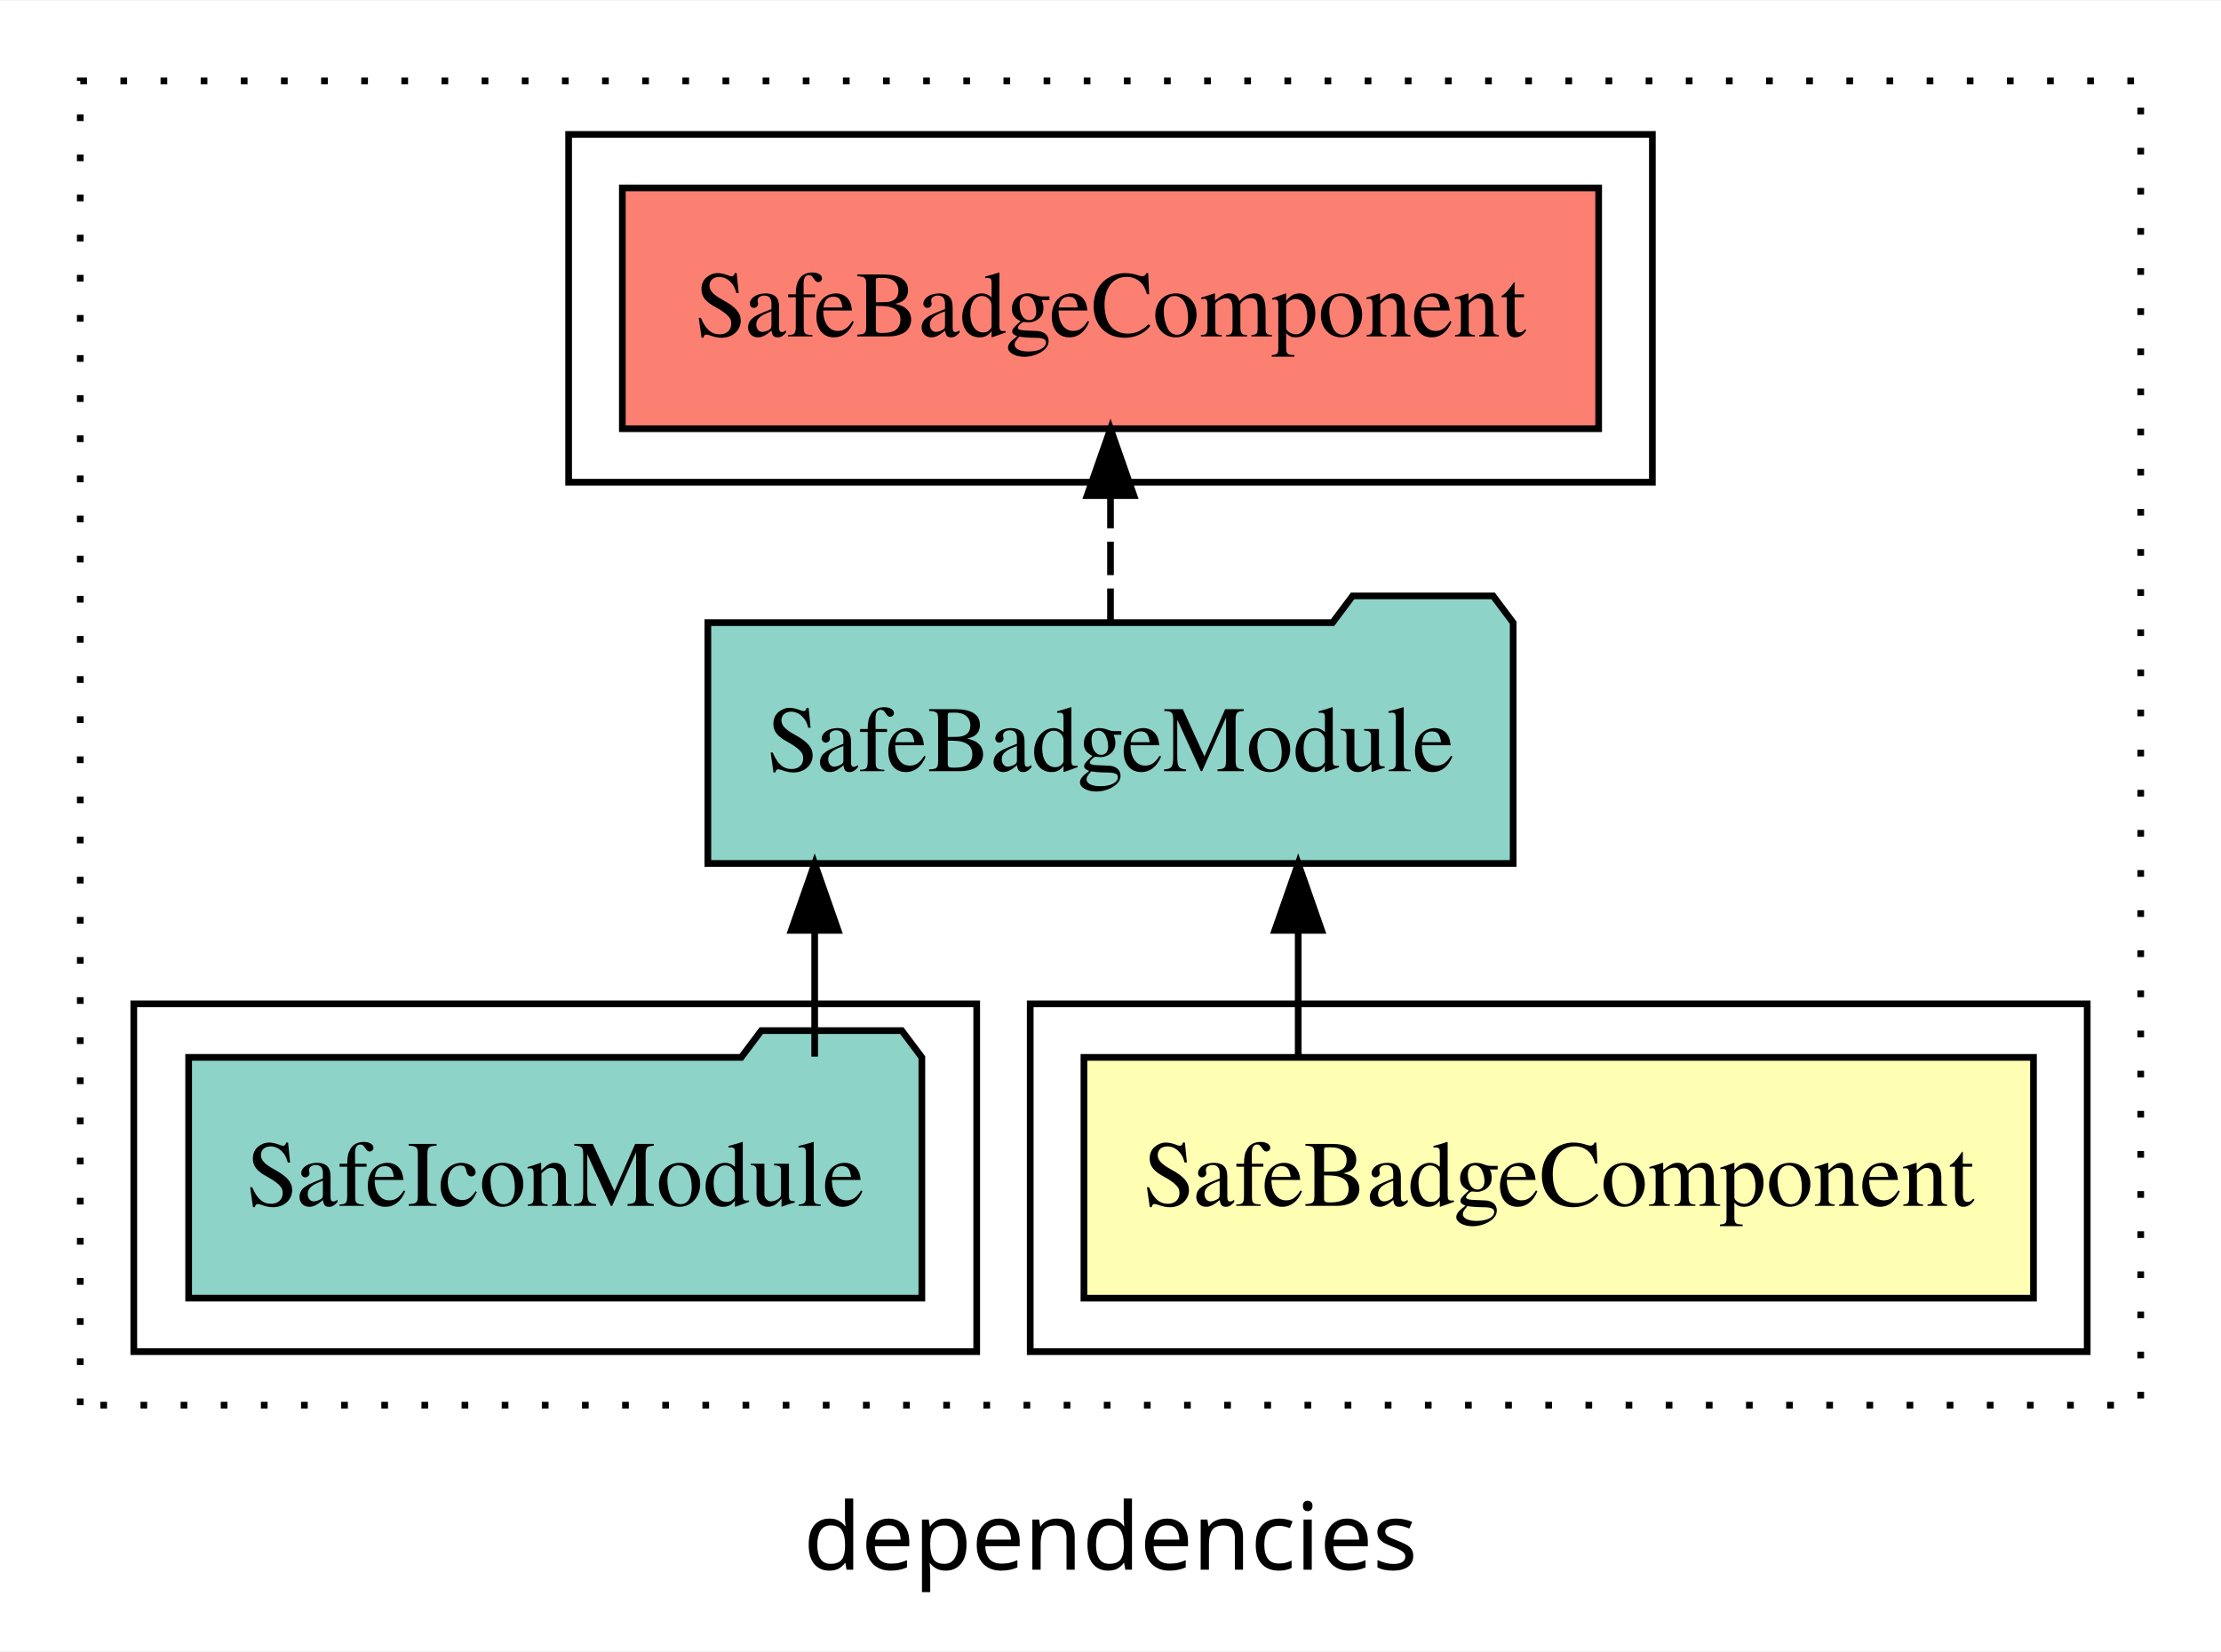
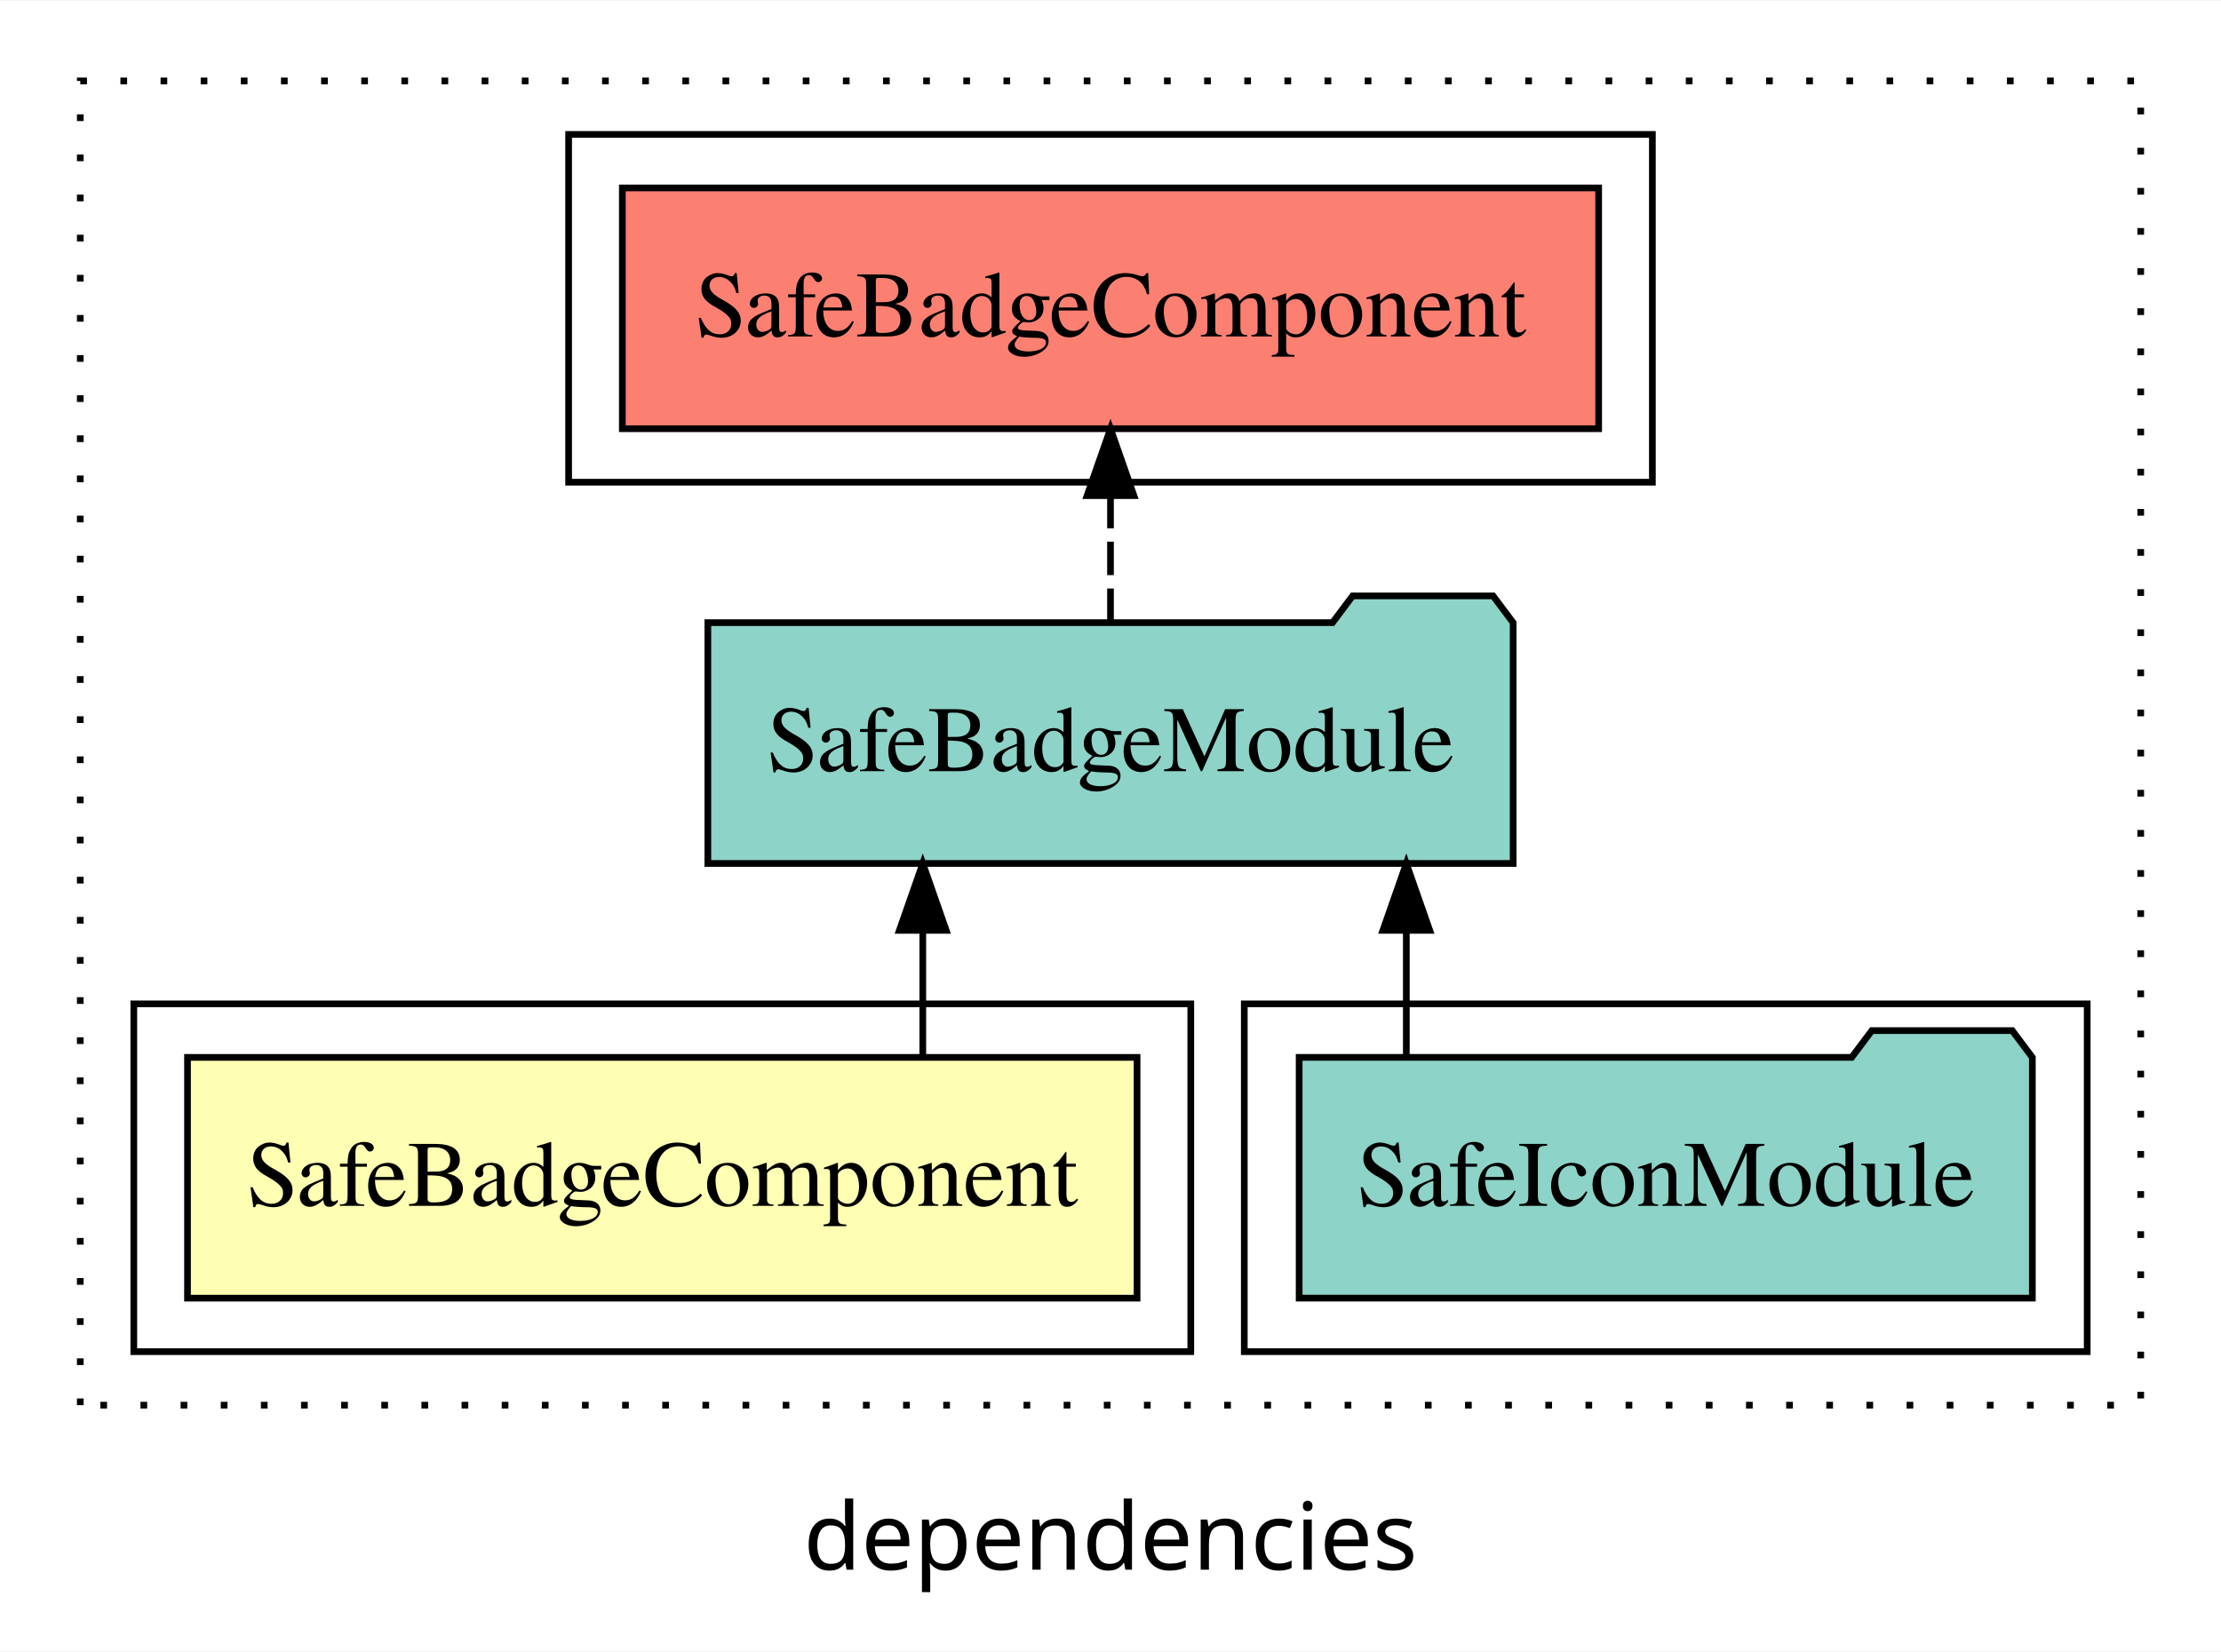
<svg xmlns="http://www.w3.org/2000/svg" width="332pt" height="247pt" viewBox="0.00 0.00 332.00 246.80">
  <g id="graph0" class="graph" transform="scale(1 1) rotate(0) translate(4 242.8)">
    <polygon fill="white" stroke="transparent" points="-4,4 -4,-242.8 328,-242.8 328,4 -4,4" />
    <text text-anchor="middle" x="162" y="-8.2" font-family="sans-serif" font-size="14.00">dependencies</text>
    <g id="clust1" class="cluster">
      <polygon fill="none" stroke="black" stroke-dasharray="1,5" points="8,-32.8 8,-230.8 316,-230.8 316,-32.8 8,-32.8" />
    </g>
-     <g id="clust2" class="cluster">
-       <polygon fill="none" stroke="black" points="150,-40.8 150,-92.8 308,-92.8 308,-40.8 150,-40.8" />
+     <g id="clust4" class="cluster">
+       <polygon fill="none" stroke="black" points="182,-40.8 182,-92.8 308,-92.8 308,-40.8 182,-40.8" />
    </g>
    <g id="clust5" class="cluster">
      <polygon fill="none" stroke="black" points="81,-170.8 81,-222.8 243,-222.8 243,-170.8 81,-170.8" />
    </g>
-     <g id="clust4" class="cluster">
-       <polygon fill="none" stroke="black" points="16,-40.8 16,-92.8 142,-92.8 142,-40.8 16,-40.8" />
+     <g id="clust2" class="cluster">
+       <polygon fill="none" stroke="black" points="16,-40.8 16,-92.8 174,-92.8 174,-40.8 16,-40.8" />
    </g>
    <g id="node1" class="node">
-       <polygon fill="#ffffb3" stroke="black" points="299.97,-84.8 158.03,-84.8 158.03,-48.8 299.97,-48.8 299.97,-84.8" />
-       <text text-anchor="middle" x="229" y="-62.6" font-family="Times,serif" font-size="14.00">SafeBadgeComponent</text>
+       <polygon fill="#ffffb3" stroke="black" points="165.97,-84.8 24.03,-84.8 24.03,-48.8 165.97,-48.8 165.97,-84.8" />
+       <text text-anchor="middle" x="95" y="-62.6" font-family="Times,serif" font-size="14.00">SafeBadgeComponent</text>
    </g>
    <g id="node2" class="node">
      <polygon fill="#8dd3c7" stroke="black" points="222.19,-149.8 219.19,-153.8 198.19,-153.8 195.19,-149.8 101.81,-149.8 101.81,-113.8 222.19,-113.8 222.19,-149.8" />
      <text text-anchor="middle" x="162" y="-127.6" font-family="Times,serif" font-size="14.00">SafeBadgeModule</text>
    </g>
    <g id="edge1" class="edge">
-       <path fill="none" stroke="black" d="M190.06,-84.91C190.06,-84.91 190.06,-103.79 190.06,-103.79" />
-       <polygon fill="black" stroke="black" points="186.56,-103.79 190.06,-113.79 193.56,-103.79 186.56,-103.79" />
+       <path fill="none" stroke="black" d="M133.94,-84.91C133.94,-84.91 133.94,-103.79 133.94,-103.79" />
+       <polygon fill="black" stroke="black" points="130.44,-103.79 133.94,-113.79 137.44,-103.79 130.44,-103.79" />
    </g>
    <g id="node4" class="node">
      <polygon fill="#fb8072" stroke="black" points="234.97,-214.8 89.03,-214.8 89.03,-178.8 234.97,-178.8 234.97,-214.8" />
      <text text-anchor="middle" x="162" y="-192.6" font-family="Times,serif" font-size="14.00">SafeBadgeComponent </text>
    </g>
    <g id="edge3" class="edge">
      <path fill="none" stroke="black" stroke-dasharray="5,2" d="M162,-149.91C162,-149.91 162,-168.79 162,-168.79" />
      <polygon fill="black" stroke="black" points="158.5,-168.79 162,-178.79 165.5,-168.79 158.5,-168.79" />
    </g>
    <g id="node3" class="node">
-       <polygon fill="#8dd3c7" stroke="black" points="133.8,-84.8 130.8,-88.8 109.8,-88.8 106.8,-84.8 24.2,-84.8 24.2,-48.8 133.8,-48.8 133.8,-84.8" />
-       <text text-anchor="middle" x="79" y="-62.6" font-family="Times,serif" font-size="14.00">SafeIconModule</text>
+       <polygon fill="#8dd3c7" stroke="black" points="299.8,-84.8 296.8,-88.8 275.8,-88.8 272.8,-84.8 190.2,-84.8 190.2,-48.8 299.8,-48.8 299.8,-84.8" />
+       <text text-anchor="middle" x="245" y="-62.6" font-family="Times,serif" font-size="14.00">SafeIconModule</text>
    </g>
    <g id="edge2" class="edge">
-       <path fill="none" stroke="black" d="M117.78,-84.91C117.78,-84.91 117.78,-103.79 117.78,-103.79" />
-       <polygon fill="black" stroke="black" points="114.28,-103.79 117.78,-113.79 121.28,-103.79 114.28,-103.79" />
+       <path fill="none" stroke="black" d="M206.22,-84.91C206.22,-84.91 206.22,-103.79 206.22,-103.79" />
+       <polygon fill="black" stroke="black" points="202.72,-103.79 206.22,-113.79 209.72,-103.79 202.72,-103.79" />
    </g>
  </g>
</svg>
